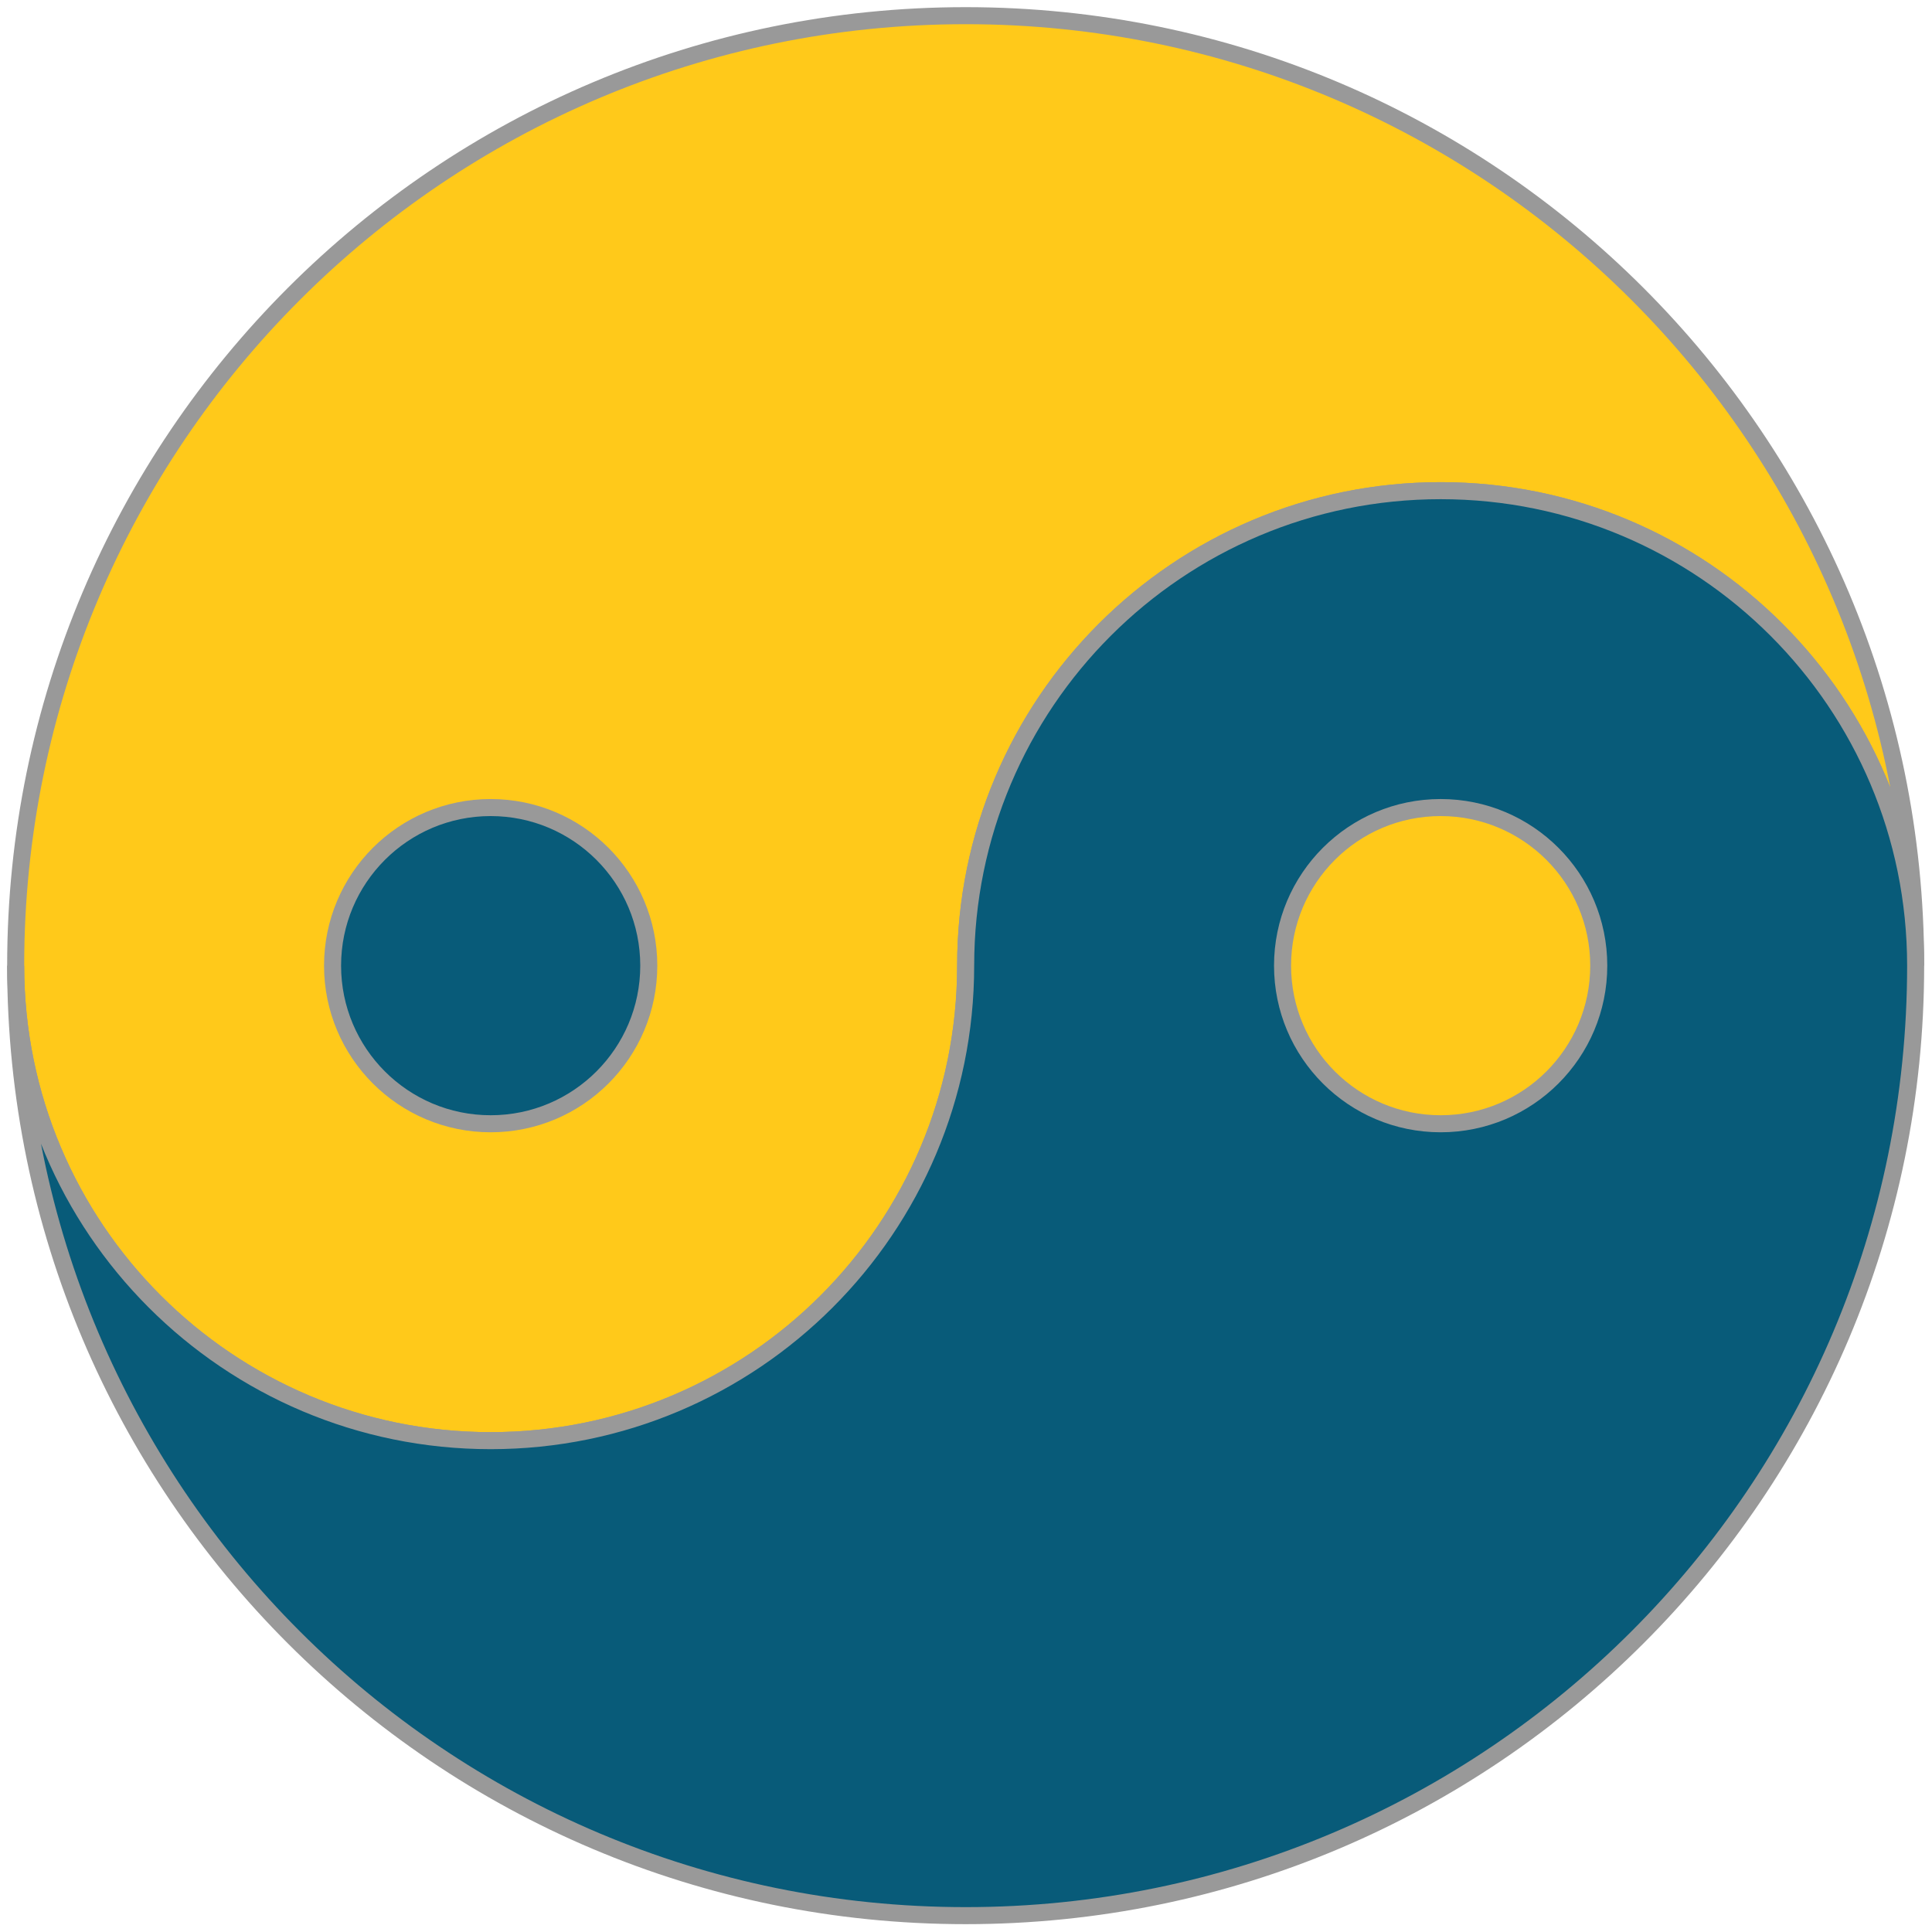
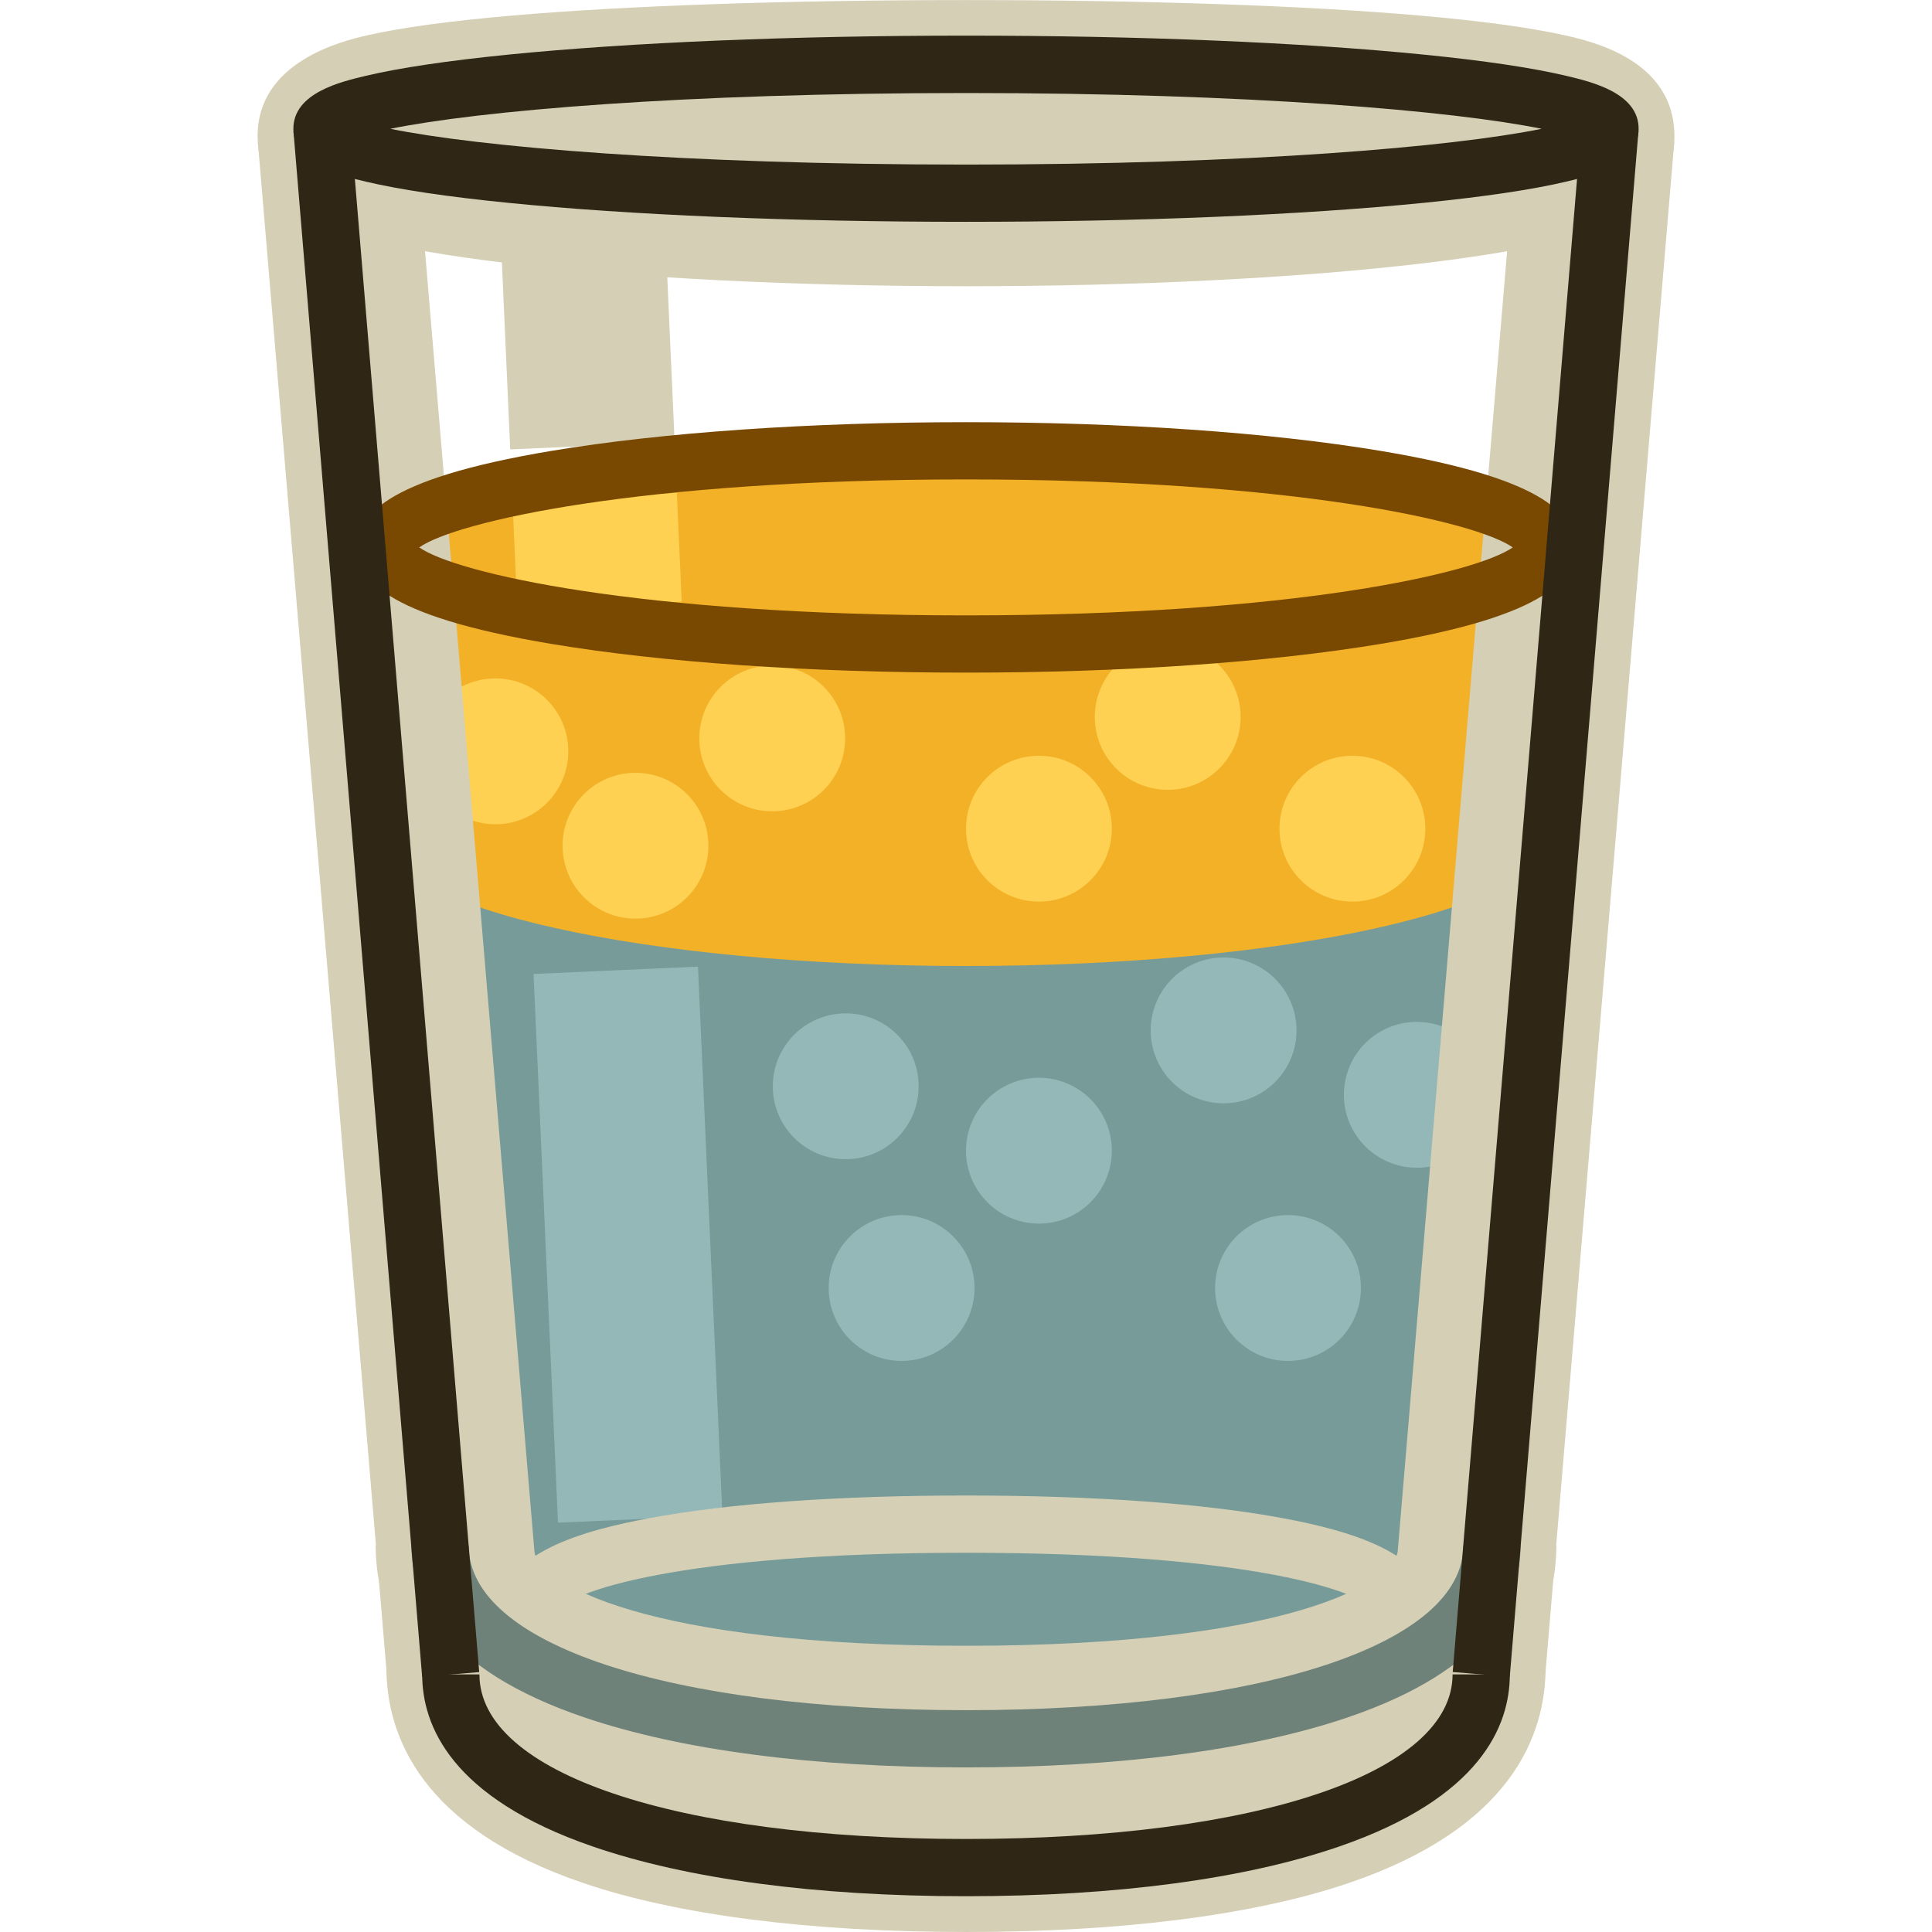
- <svg xmlns="http://www.w3.org/2000/svg" id="Layer_1" version="1.1" viewBox="0 0 28.35 28.35">
+ <svg xmlns="http://www.w3.org/2000/svg" id="Layer_12" version="1.1" viewBox="0 0 270 270">
  <defs>
    <style>
      .st0 {
-         fill: #085b79;
-       }
- 
-       .st0, .st1, .st2 {
-         stroke: #999;
-         stroke-miterlimit: 10;
-         stroke-width: .25px;
+         fill: #779b99;
      }

      .st1 {
-         fill: #ffc91a;
+         fill: #d5cfb5;
      }

      .st2 {
-         fill: none;
+         fill: #94b8b8;
+       }
+ 
+       .st3 {
+         fill: #6e8279;
+       }
+ 
+       .st4 {
+         fill: #794901;
+       }
+ 
+       .st5 {
+         fill: #fed152;
+       }
+ 
+       .st6 {
+         fill: #f3b127;
+       }
+ 
+       .st7 {
+         fill: #2f2615;
      }
    </style>
  </defs>
-   <path class="st1" d="M14.17,14.17c0-3.85,3.12-6.97,6.97-6.97s6.97,3.12,6.97,6.97C28.11,6.47,21.87.23,14.17.23S.23,6.47.23,14.17c0,3.85,3.12,6.97,6.97,6.97s6.97-3.12,6.97-6.97Z" />
-   <path class="st0" d="M28.11,14.17c0-3.85-3.12-6.97-6.97-6.97s-6.97,3.12-6.97,6.97-3.12,6.97-6.97,6.97S.23,18.02.23,14.17c0,7.7,6.24,13.94,13.94,13.94s13.94-6.24,13.94-13.94Z" />
-   <circle class="st1" cx="21.14" cy="14.17" r="2.32" />
-   <circle class="st0" cx="7.2" cy="14.17" r="2.32" />
-   <path class="st2" d="M22.98,8.06" />
+   <path class="st0" d="M207,234l9-117c0-8.7-36.26-15.76-81-15.76s-81,7.06-81,15.76l9,117c0,18,32.24,27,72,27s72-9,72-27Z" />
+   <path class="st6" d="M216,117l3.82-40.5c0-7.46-37.98-13.5-84.82-13.5s-84.82,6.04-84.82,13.5l3.82,40.5c0,9.94,36.26,18,81,18s81-8.06,81-18Z" />
+   <circle class="st2" cx="126" cy="180" r="10.19" />
+   <circle class="st2" cx="118.19" cy="151.81" r="10.19" />
+   <circle class="st5" cx="69.23" cy="105" r="10.19" />
+   <circle class="st5" cx="107.92" cy="103.19" r="10.19" />
+   <circle class="st5" cx="145.19" cy="115.81" r="10.19" />
+   <circle class="st5" cx="88.81" cy="118.19" r="10.19" />
+   <circle class="st5" cx="163.19" cy="100.19" r="10.19" />
+   <circle class="st5" cx="189" cy="115.81" r="10.19" />
+   <circle class="st2" cx="198" cy="153" r="10.19" />
+   <circle class="st2" cx="180" cy="180" r="10.19" />
+   <circle class="st2" cx="145.19" cy="160.81" r="10.19" />
+   <circle class="st2" cx="171" cy="144" r="10.19" />
+   <rect class="st2" x="76.27" y="135.56" width="23" height="76.76" transform="translate(-7.66 4.08) rotate(-2.55)" />
+   <rect class="st5" x="71.95" y="69.38" width="23" height="15.21" transform="translate(-3.35 3.8) rotate(-2.55)" />
+   <rect class="st1" x="70.18" y="12.49" width="23" height="49.83" transform="translate(-1.58 3.67) rotate(-2.55)" />
+   <path class="st1" d="M135,40c-23.82,0-46.53-1.14-63.94-3.21-8.45-1.01-15.23-2.18-20.15-3.5-3.69-.99-14.91-4-14.91-14.28s11.55-13.22,15.34-14.08c4.78-1.08,11.53-2,20.06-2.74,16.08-1.4,38.67-2.18,63.6-2.18s47.52.77,63.6,2.18c8.53.75,15.28,1.67,20.06,2.74,3.8.85,15.34,3.45,15.34,14.08s-11.22,13.3-14.91,14.28c-4.92,1.32-11.7,2.5-20.15,3.5-17.41,2.07-40.12,3.21-63.94,3.21Z" />
+   <path class="st1" d="M192.04,225.2c-1.25-2.68-16.85-8.2-57.04-8.2s-55.78,5.53-57.04,8.2c0-.02.04-.1.04-.2h-8c0-8.04,11.82-11.17,20.72-12.83,11.11-2.07,26.42-3.17,44.28-3.17s33.17,1.1,44.28,3.17c8.89,1.66,20.72,4.79,20.72,12.83h-8c0,.1.03.18.04.2Z" />
+   <path class="st1" d="M135,270c-21.79,0-40.27-2.36-53.45-6.83-22.77-7.72-27.55-20.67-27.55-30.17h22c0,6.23,18.3,15,59,15s59-8.77,59-15h22c0,9.5-4.78,22.44-27.55,30.17-13.18,4.47-31.66,6.83-53.45,6.83Z" />
+   <path class="st1" d="M135,252c-22.73,0-40.98-2.1-54.25-6.25-23.35-7.29-28.25-20.2-28.25-29.75h22c0,5.41,16.42,14,60.5,14s60.5-8.59,60.5-14h22c0,9.54-4.9,22.45-28.25,29.75-13.27,4.15-31.53,6.25-54.25,6.25Z" />
+   <rect class="st1" x="45" y="18.62" width="22" height="214.76" transform="translate(-10.36 5.14) rotate(-4.81)" />
+   <rect class="st1" x="106.62" y="115" width="214.76" height="22" transform="translate(70.51 328.69) rotate(-85.19)" />
+   <path class="st7" d="M135,31c-24.17,0-46.91-.94-64.04-2.66-8.44-.84-15.11-1.84-19.81-2.95-3.55-.84-10.15-2.4-10.15-7.4s6.6-6.56,10.15-7.4c4.7-1.11,11.37-2.1,19.81-2.95,17.13-1.71,39.87-2.66,64.04-2.66s46.91.94,64.04,2.66c8.44.84,15.11,1.84,19.81,2.95,3.55.84,10.15,2.4,10.15,7.4s-6.6,6.56-10.15,7.4c-4.7,1.11-11.37,2.1-19.81,2.95-17.13,1.71-39.87,2.66-64.04,2.66ZM54.55,18c12.28,2.5,40.74,5,80.45,5s68.17-2.5,80.45-5c-12.28-2.5-40.74-5-80.45-5s-68.17,2.5-80.45,5Z" />
+   <path class="st4" d="M135,94c-21.85,0-42.42-1.42-57.93-4.01-23.99-4-27.07-9.31-27.07-13.49s3.08-9.49,27.07-13.49c15.51-2.58,36.08-4.01,57.93-4.01s42.42,1.42,57.93,4.01c23.99,4,27.07,9.31,27.07,13.49s-3.08,9.49-27.07,13.49c-15.51,2.58-36.08,4.01-57.93,4.01ZM58.59,76.5c5.1,3.59,30.68,9.5,76.41,9.5s71.31-5.91,76.41-9.5c-5.1-3.59-30.68-9.5-76.41-9.5s-71.31,5.91-76.41,9.5Z" />
+   <path class="st7" d="M135,265c-20.96,0-39.02-2.41-52.22-6.97-19.66-6.79-23.78-16.82-23.78-24.03h8c0,13.76,27.33,23,68,23s68-9.24,68-23h8c0,7.22-4.13,17.24-23.78,24.03-13.2,4.56-31.26,6.97-52.22,6.97Z" />
+   <path class="st3" d="M135,247c-21.38,0-39.79-2.41-53.25-6.96-20.04-6.78-24.25-16.81-24.25-24.04h8c0,13.76,27.93,23,69.5,23s69.5-9.24,69.5-23h8c0,7.22-4.21,17.26-24.25,24.04-13.46,4.55-31.88,6.96-53.25,6.96Z" />
+   <rect class="st7" x="50" y="17.63" width="8" height="216.75" transform="translate(-10.28 4.92) rotate(-4.76)" />
+   <rect class="st7" x="107.63" y="122" width="216.75" height="8" transform="translate(72.51 330.8) rotate(-85.24)" />
</svg>
